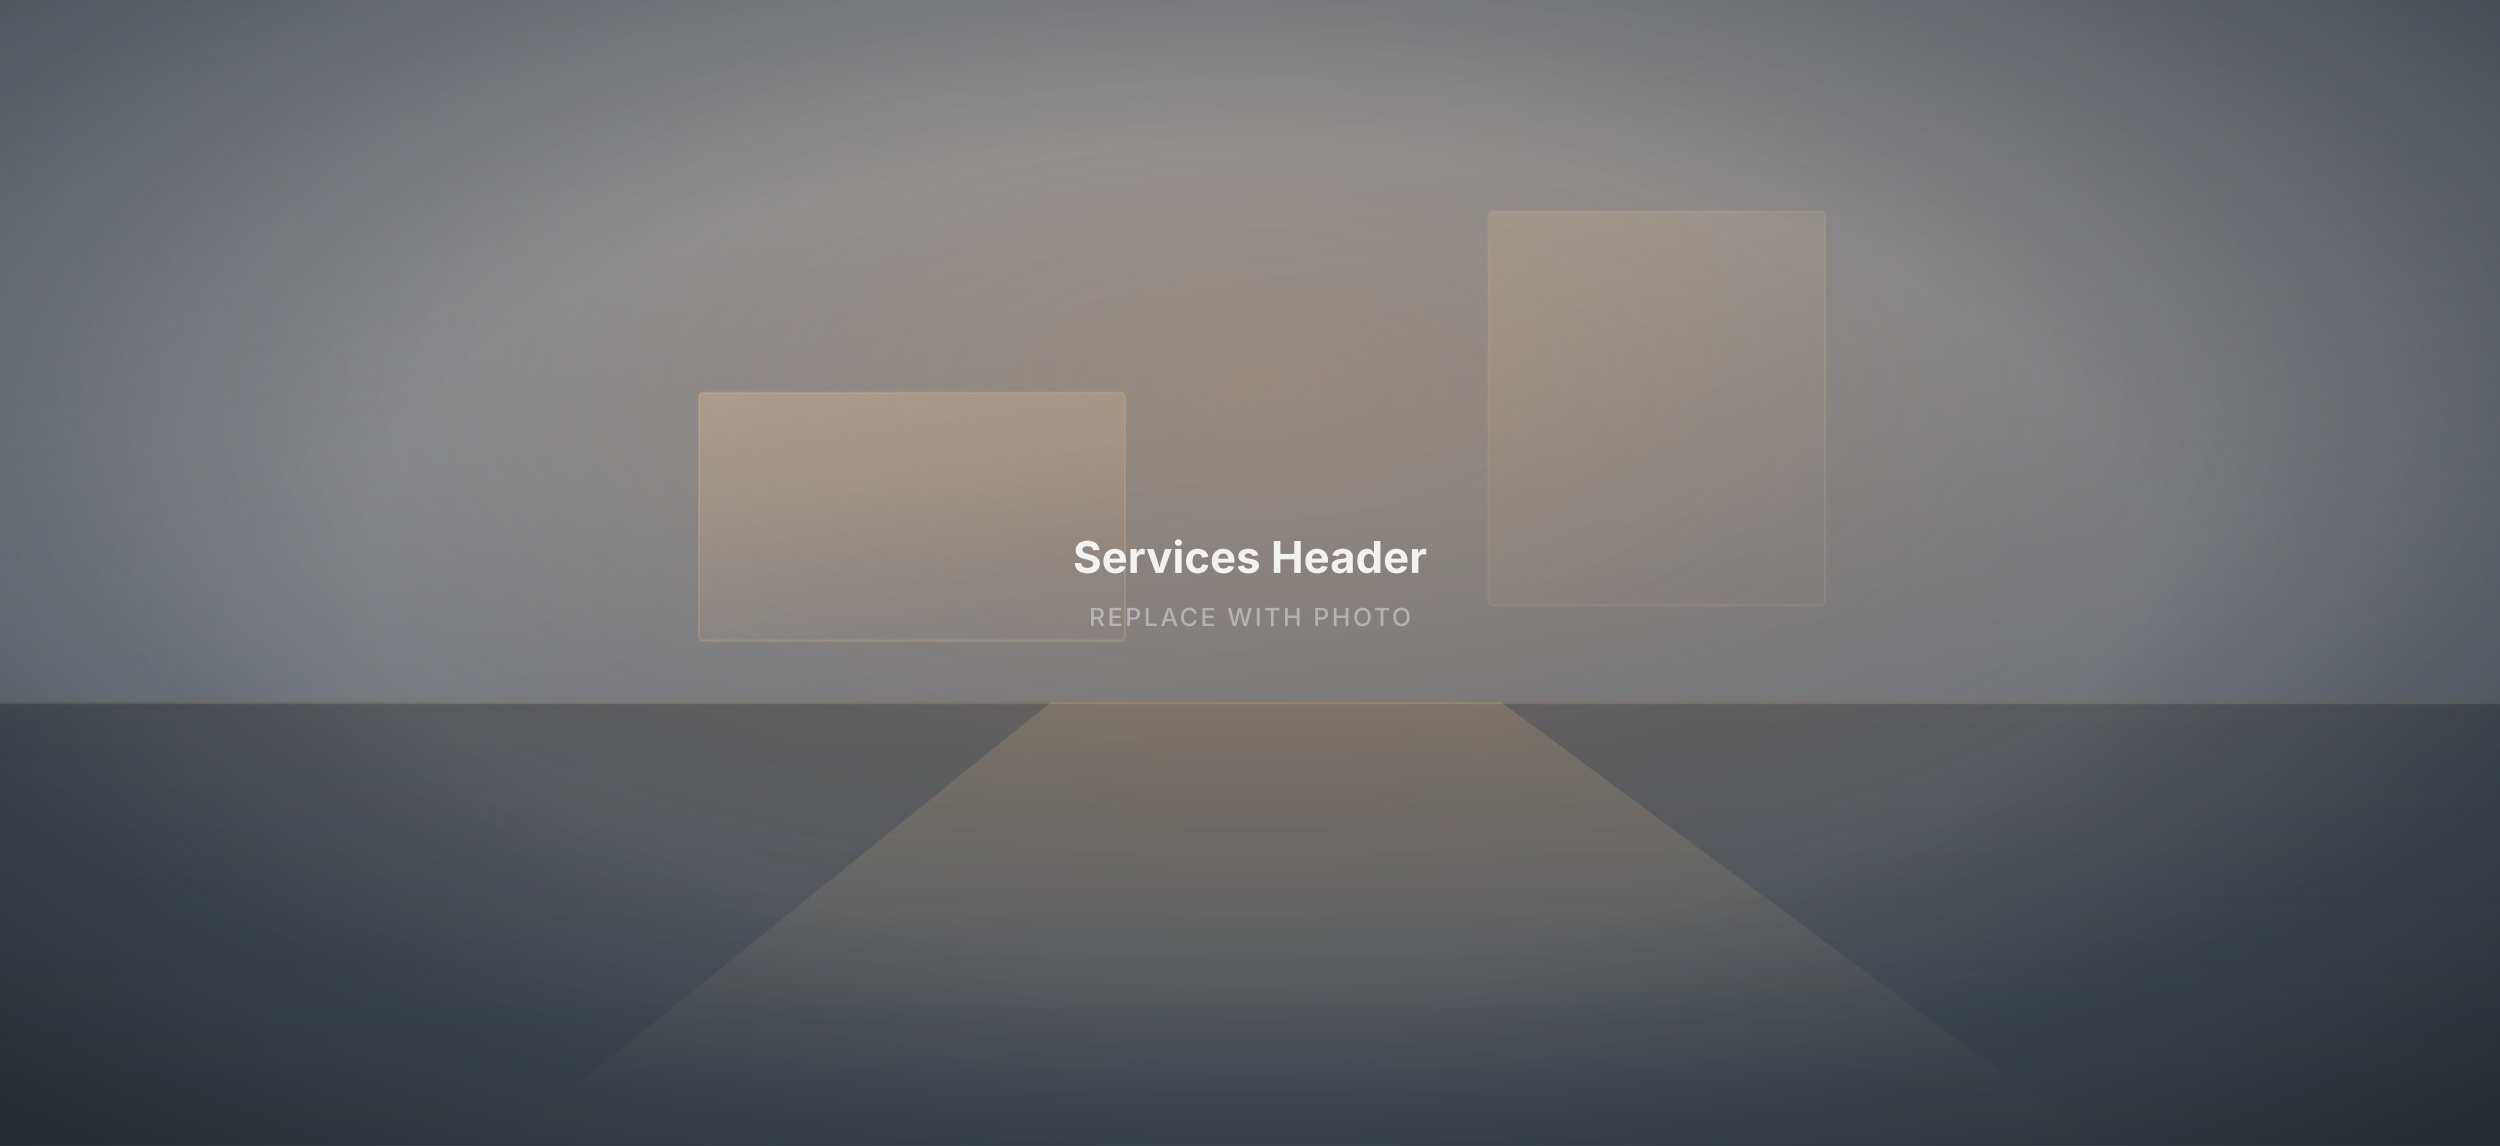
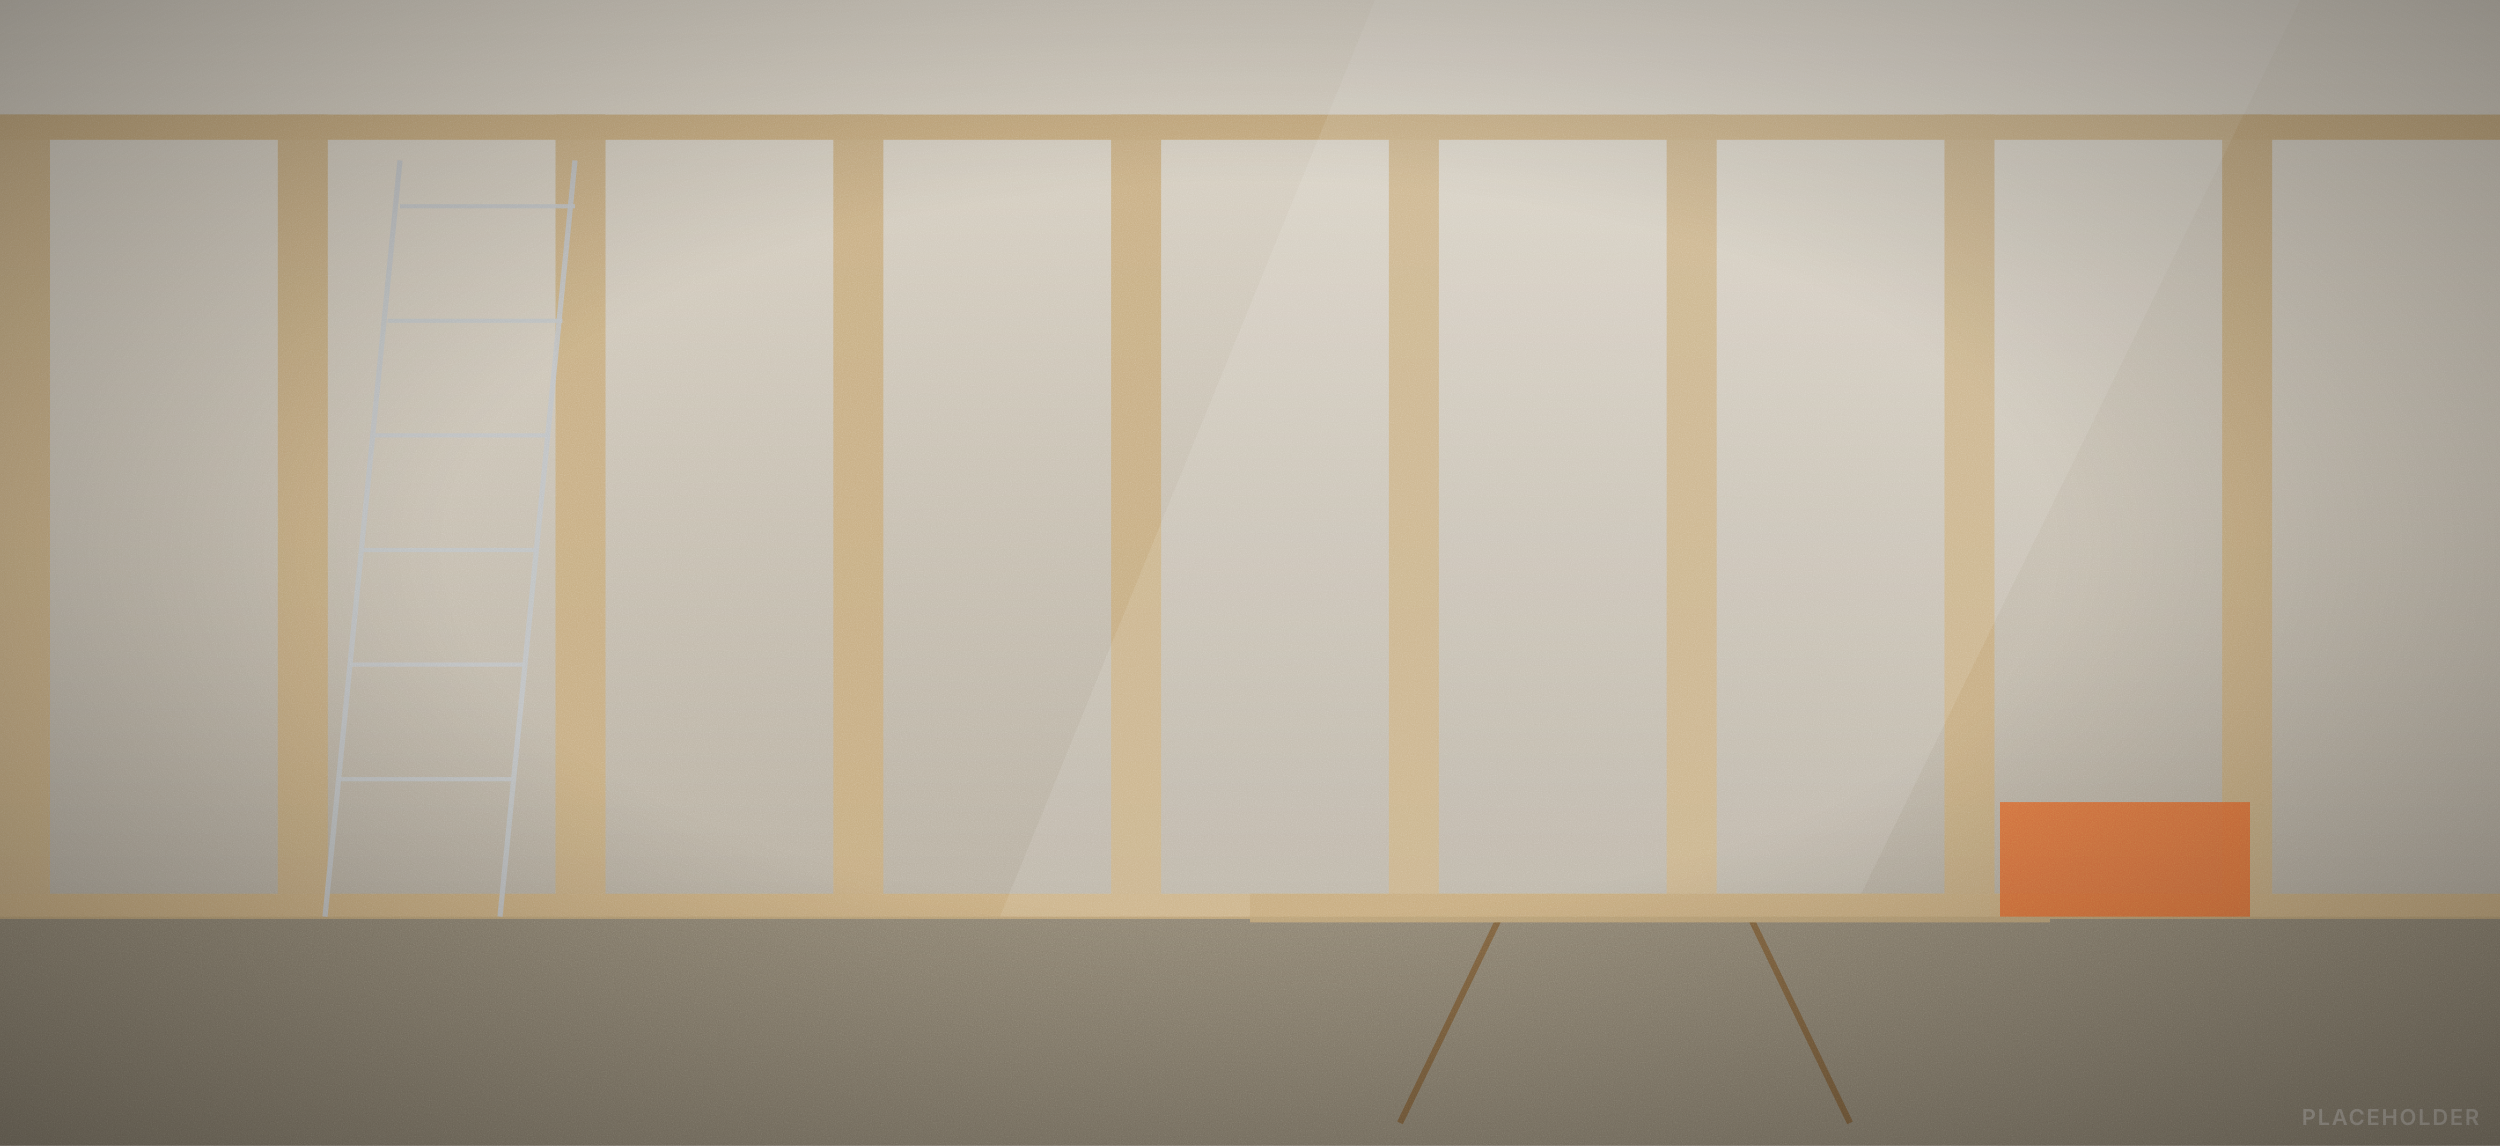
- <svg xmlns="http://www.w3.org/2000/svg" viewBox="0 0 2400 1100" width="2400" height="1100" role="img" aria-label="Services Header — placeholder image">
+ <svg xmlns="http://www.w3.org/2000/svg" viewBox="0 0 2400 1100" width="2400" height="1100" role="img" aria-label="Crew on site — illustrated placeholder">
  <defs>
-     <linearGradient id="wall-head-services" x1="0" y1="0" x2="0.3" y2="1">
-       <stop offset="0" stop-color="#8A97A5" />
-       <stop offset="1" stop-color="#5A6470" />
+     <linearGradient id="wallj3484" x1="0" y1="0" x2="0" y2="1">
+       <stop offset="0" stop-color="#DCD5C8" stop-opacity="1" />
+       <stop offset="1" stop-color="#B8B0A2" stop-opacity="1" />
    </linearGradient>
-     <linearGradient id="floor-head-services" x1="0" y1="0" x2="0" y2="1">
-       <stop offset="0" stop-color="#46505B" stop-opacity="0.92" />
-       <stop offset="1" stop-color="#46505B" />
-     </linearGradient>
-     <linearGradient id="pane-head-services" x1="0" y1="0" x2="0.4" y2="1">
-       <stop offset="0" stop-color="#FFD9A8" stop-opacity="0.85" />
-       <stop offset="1" stop-color="#FFD9A8" stop-opacity="0.12" />
-     </linearGradient>
-     <linearGradient id="shaft-head-services" x1="0" y1="0" x2="0" y2="1">
-       <stop offset="0" stop-color="#FFD9A8" stop-opacity="0.34" />
-       <stop offset="1" stop-color="#FFD9A8" stop-opacity="0" />
-     </linearGradient>
-     <radialGradient id="lamp-head-services" cx="0.501" cy="0.337" r="0.62">
-       <stop offset="0" stop-color="#E8A263" stop-opacity="0.30" />
-       <stop offset="1" stop-color="#E8A263" stop-opacity="0" />
-     </radialGradient>
-     <radialGradient id="vig-head-services" cx="0.5" cy="0.48" r="0.78">
-       <stop offset="0.45" stop-color="#000000" stop-opacity="0" />
-       <stop offset="1" stop-color="#000000" stop-opacity="0.55" />
+     <filter id="grj3484" x="0" y="0" width="100%" height="100%">
+       <feTurbulence type="fractalNoise" baseFrequency="0.9" numOctaves="3" seed="7" result="n" />
+       <feColorMatrix in="n" type="saturate" values="0" />
+       <feComponentTransfer>
+         <feFuncA type="linear" slope="0.5" />
+       </feComponentTransfer>
+     </filter>
+     <radialGradient id="vgj3484" cx="0.5" cy="0.48" r="0.76">
+       <stop offset="0.42" stop-color="#000" stop-opacity="0" />
+       <stop offset="1" stop-color="#000" stop-opacity="0.42" />
    </radialGradient>
  </defs>
-   <rect width="2400" height="1100" fill="url(#wall-head-services)" />
-   <rect x="671" y="377" width="409" height="238" rx="4" fill="url(#pane-head-services)" fill-opacity="0.33" />
-   <rect x="671" y="377" width="409" height="238" rx="4" fill="none" stroke="#FFD9A8" stroke-opacity="0.18" stroke-width="2.0" />
-   <rect x="1429" y="203" width="323" height="378" rx="4" fill="url(#pane-head-services)" fill-opacity="0.18" />
-   <rect x="1429" y="203" width="323" height="378" rx="4" fill="none" stroke="#FFD9A8" stroke-opacity="0.10" stroke-width="2.0" />
-   <rect y="674" width="2400" height="426" fill="url(#floor-head-services)" />
-   <rect y="674" width="2400" height="2.0" fill="#FFD9A8" fill-opacity="0.18" />
-   <path d="M1009 674 L1441 674 L2017 1100 L481 1100 Z" fill="url(#shaft-head-services)" fill-opacity="0.5" />
-   <rect width="2400" height="1100" fill="url(#lamp-head-services)" />
-   <rect width="2400" height="1100" fill="url(#vig-head-services)" />
-   <text x="1200" y="550" text-anchor="middle" font-family="Inter, Helvetica, Arial, sans-serif" font-size="42" font-weight="650" fill="#FFFFFF" fill-opacity="0.90">Services Header</text>
-   <text x="1200" y="601" text-anchor="middle" font-family="Inter, Helvetica, Arial, sans-serif" font-size="24" font-weight="500" letter-spacing="2.4" fill="#FFFFFF" fill-opacity="0.40">REPLACE WITH PHOTO</text>
+   <rect x="0.0" y="0.0" width="2400.0" height="880.0" fill="url(#wallj3484)" />
+   <rect x="0.0" y="880.0" width="2400.0" height="220.0" fill="#9A8F7C" />
+   <rect x="0.0" y="110.0" width="48.0" height="770.0" fill="#C9AE82" fill-opacity="0.900" />
+   <rect x="266.7" y="110.0" width="48.0" height="770.0" fill="#C9AE82" fill-opacity="0.900" />
+   <rect x="533.3" y="110.0" width="48.0" height="770.0" fill="#C9AE82" fill-opacity="0.900" />
+   <rect x="800.0" y="110.0" width="48.0" height="770.0" fill="#C9AE82" fill-opacity="0.900" />
+   <rect x="1066.7" y="110.0" width="48.0" height="770.0" fill="#C9AE82" fill-opacity="0.900" />
+   <rect x="1333.3" y="110.0" width="48.0" height="770.0" fill="#C9AE82" fill-opacity="0.900" />
+   <rect x="1600.0" y="110.0" width="48.0" height="770.0" fill="#C9AE82" fill-opacity="0.900" />
+   <rect x="1866.7" y="110.0" width="48.0" height="770.0" fill="#C9AE82" fill-opacity="0.900" />
+   <rect x="2133.3" y="110.0" width="48.0" height="770.0" fill="#C9AE82" fill-opacity="0.900" />
+   <rect x="0.0" y="110.0" width="2400.0" height="24.2" fill="#C9AE82" />
+   <rect x="0.0" y="858.0" width="2400.0" height="24.2" fill="#C9AE82" />
+   <polygon points="1320.0,0.0 2208.0,0.0 1776.0,880.0 960.0,880.0" fill="#FFFFFF" fill-opacity="0.100" />
+   <line x1="384.0" y1="154.0" x2="312.0" y2="880.0" stroke="#C0C3C6" stroke-width="5.00" stroke-opacity="0.900" stroke-linecap="butt" />
+   <line x1="552.0" y1="154.0" x2="480.0" y2="880.0" stroke="#C0C3C6" stroke-width="5.00" stroke-opacity="0.900" stroke-linecap="butt" />
+   <line x1="384.0" y1="198.0" x2="552.0" y2="198.0" stroke="#C0C3C6" stroke-width="4.00" stroke-opacity="0.900" stroke-linecap="butt" />
+   <line x1="372.0" y1="308.0" x2="540.0" y2="308.0" stroke="#C0C3C6" stroke-width="4.00" stroke-opacity="0.900" stroke-linecap="butt" />
+   <line x1="360.0" y1="418.0" x2="528.0" y2="418.0" stroke="#C0C3C6" stroke-width="4.00" stroke-opacity="0.900" stroke-linecap="butt" />
+   <line x1="348.0" y1="528.0" x2="516.0" y2="528.0" stroke="#C0C3C6" stroke-width="4.00" stroke-opacity="0.900" stroke-linecap="butt" />
+   <line x1="336.0" y1="638.0" x2="504.0" y2="638.0" stroke="#C0C3C6" stroke-width="4.00" stroke-opacity="0.900" stroke-linecap="butt" />
+   <line x1="324.0" y1="748.0" x2="492.0" y2="748.0" stroke="#C0C3C6" stroke-width="4.00" stroke-opacity="0.900" stroke-linecap="butt" />
+   <line x1="1440.0" y1="880.0" x2="1344.0" y2="1078.0" stroke="#8A6A45" stroke-width="6.00" stroke-opacity="0.950" stroke-linecap="butt" />
+   <line x1="1680.0" y1="880.0" x2="1776.0" y2="1078.0" stroke="#8A6A45" stroke-width="6.00" stroke-opacity="0.950" stroke-linecap="butt" />
+   <rect x="1200.0" y="858.0" width="768.0" height="27.5" fill="#C9AE82" />
+   <rect x="1920.0" y="770.0" width="240.0" height="110.0" fill="#E2743B" fill-opacity="0.900" />
+   <rect x="0.0" y="880.0" width="2400.0" height="220.0" fill="#000" fill-opacity="0.060" />
+   <text x="2380" y="1080" text-anchor="end" font-family="Inter, Helvetica, Arial, sans-serif" font-size="21" font-weight="600" letter-spacing="1.7" fill="#FFFFFF" fill-opacity="0.34">PLACEHOLDER</text>
+   <rect width="2400" height="1100" filter="url(#grj3484)" opacity="0.5" style="mix-blend-mode:overlay" />
+   <rect width="2400" height="1100" fill="url(#vgj3484)" />
</svg>
